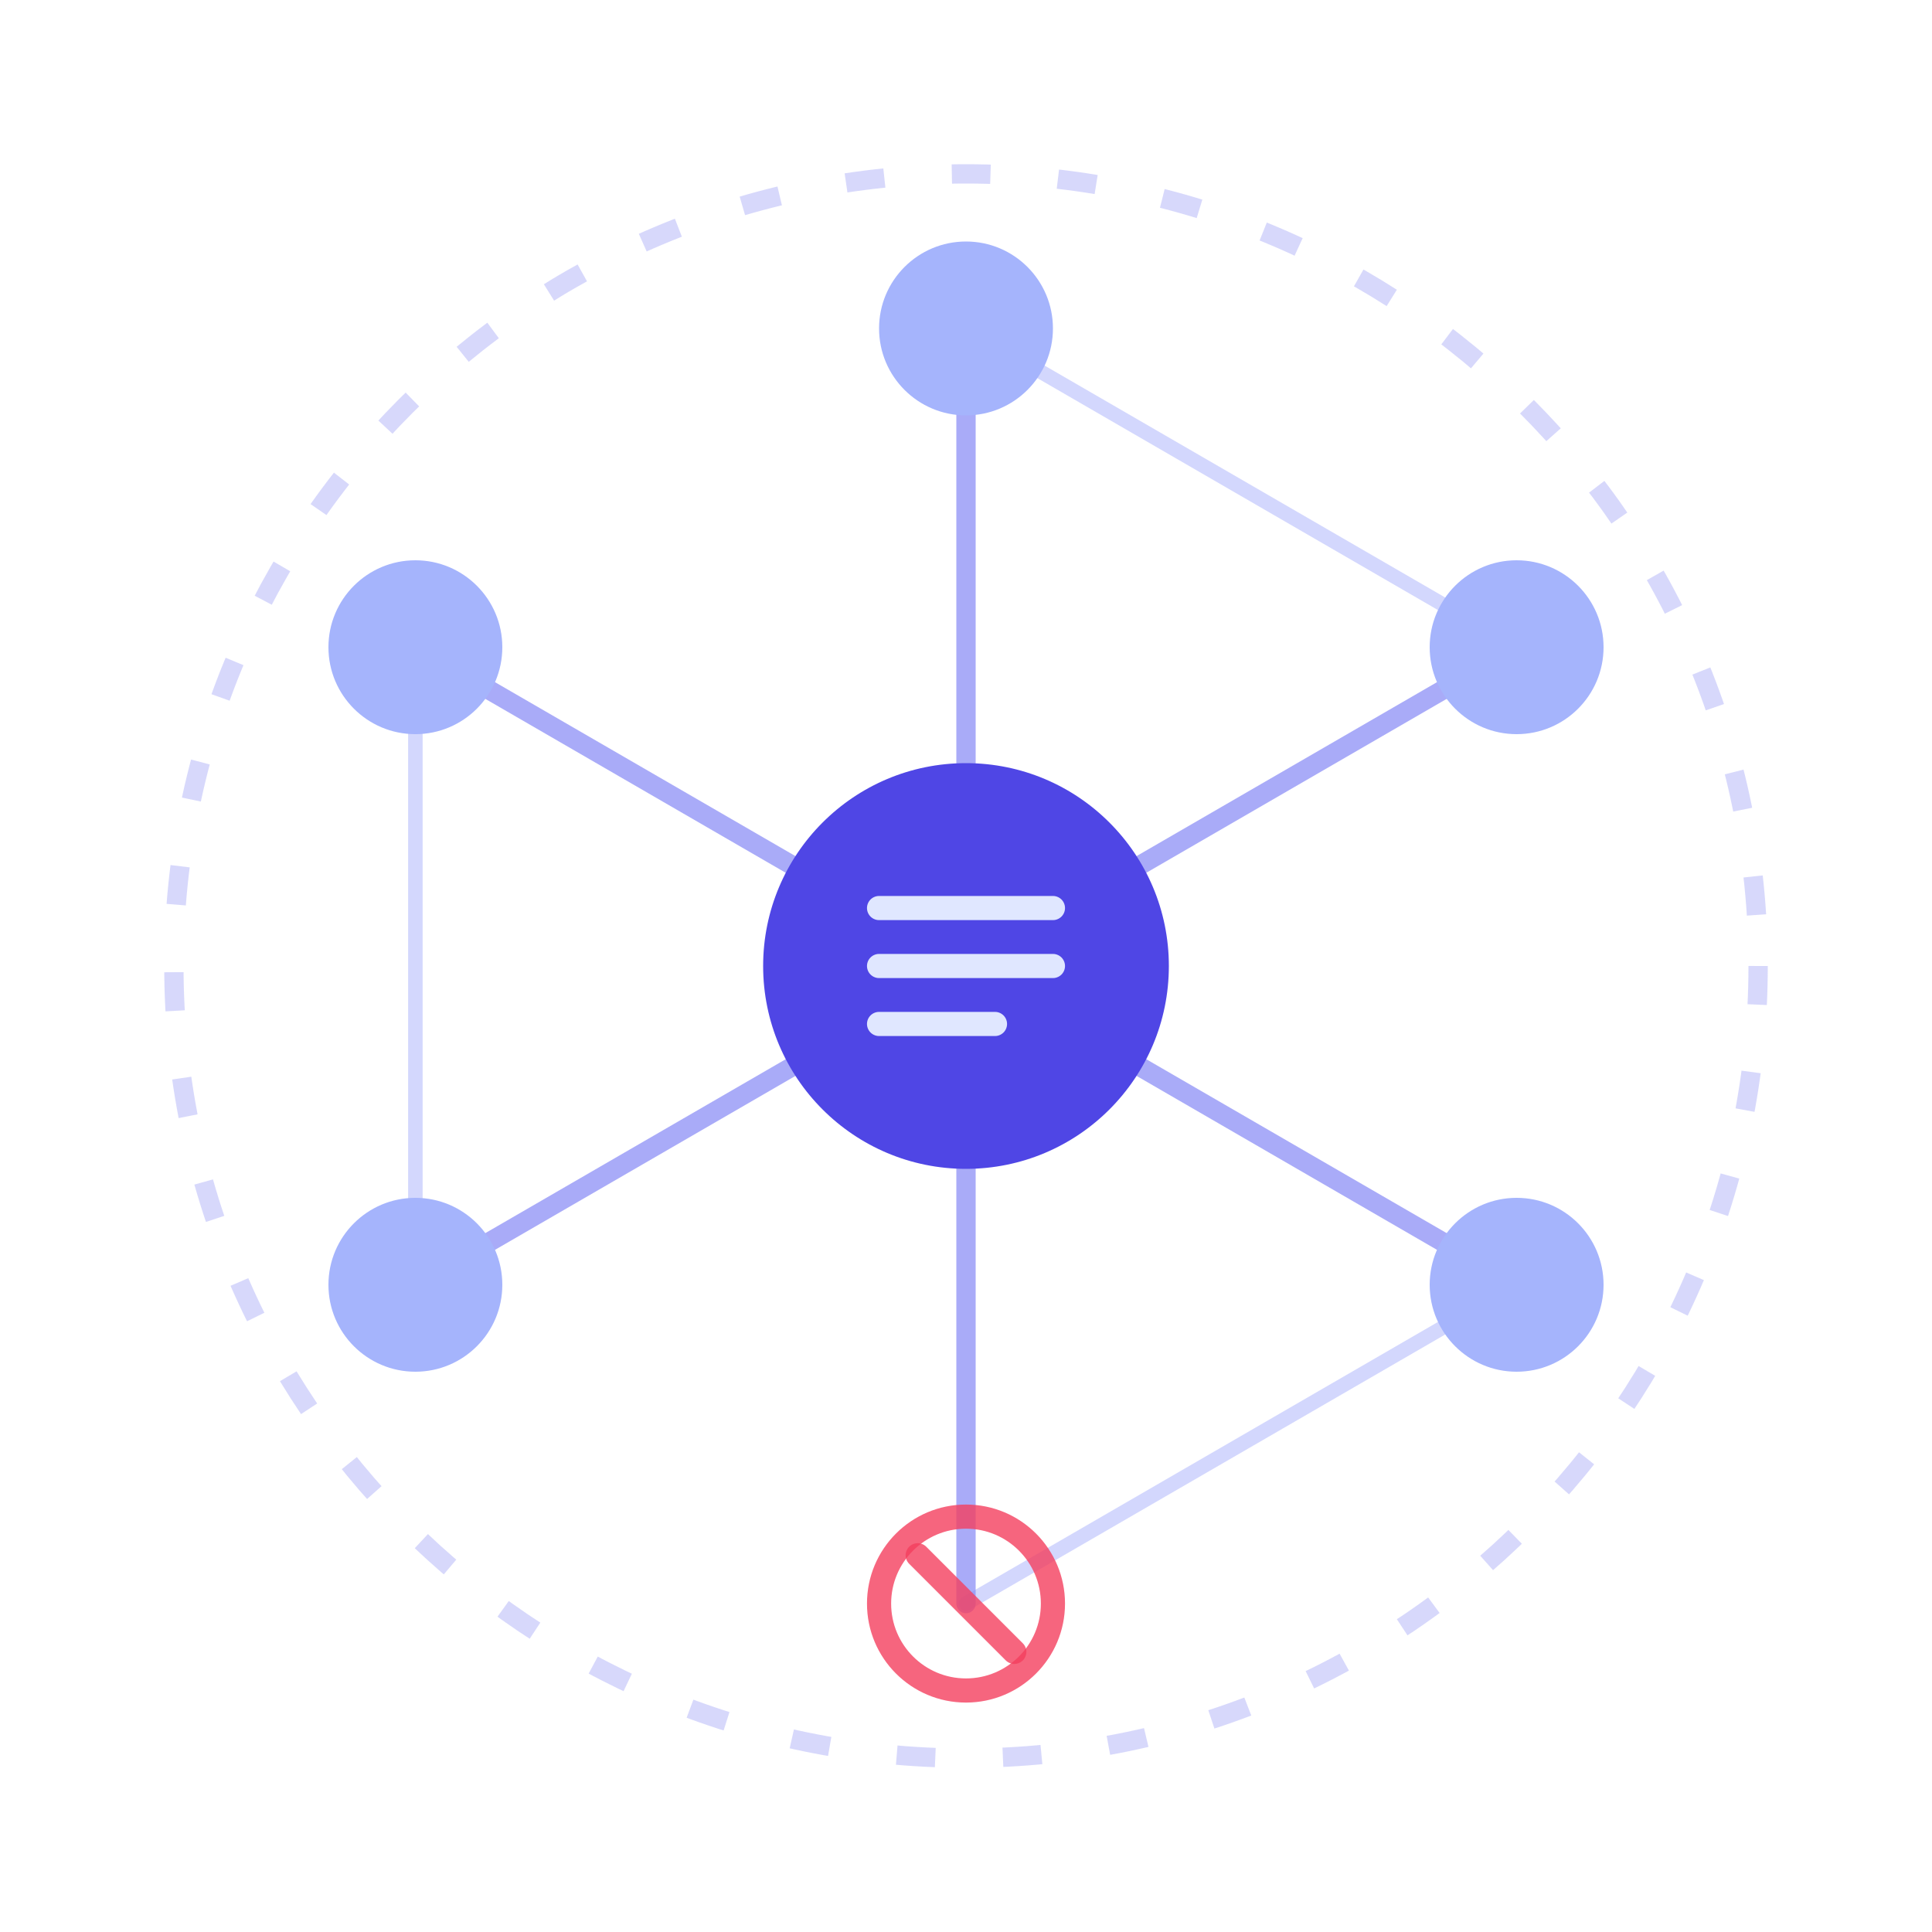
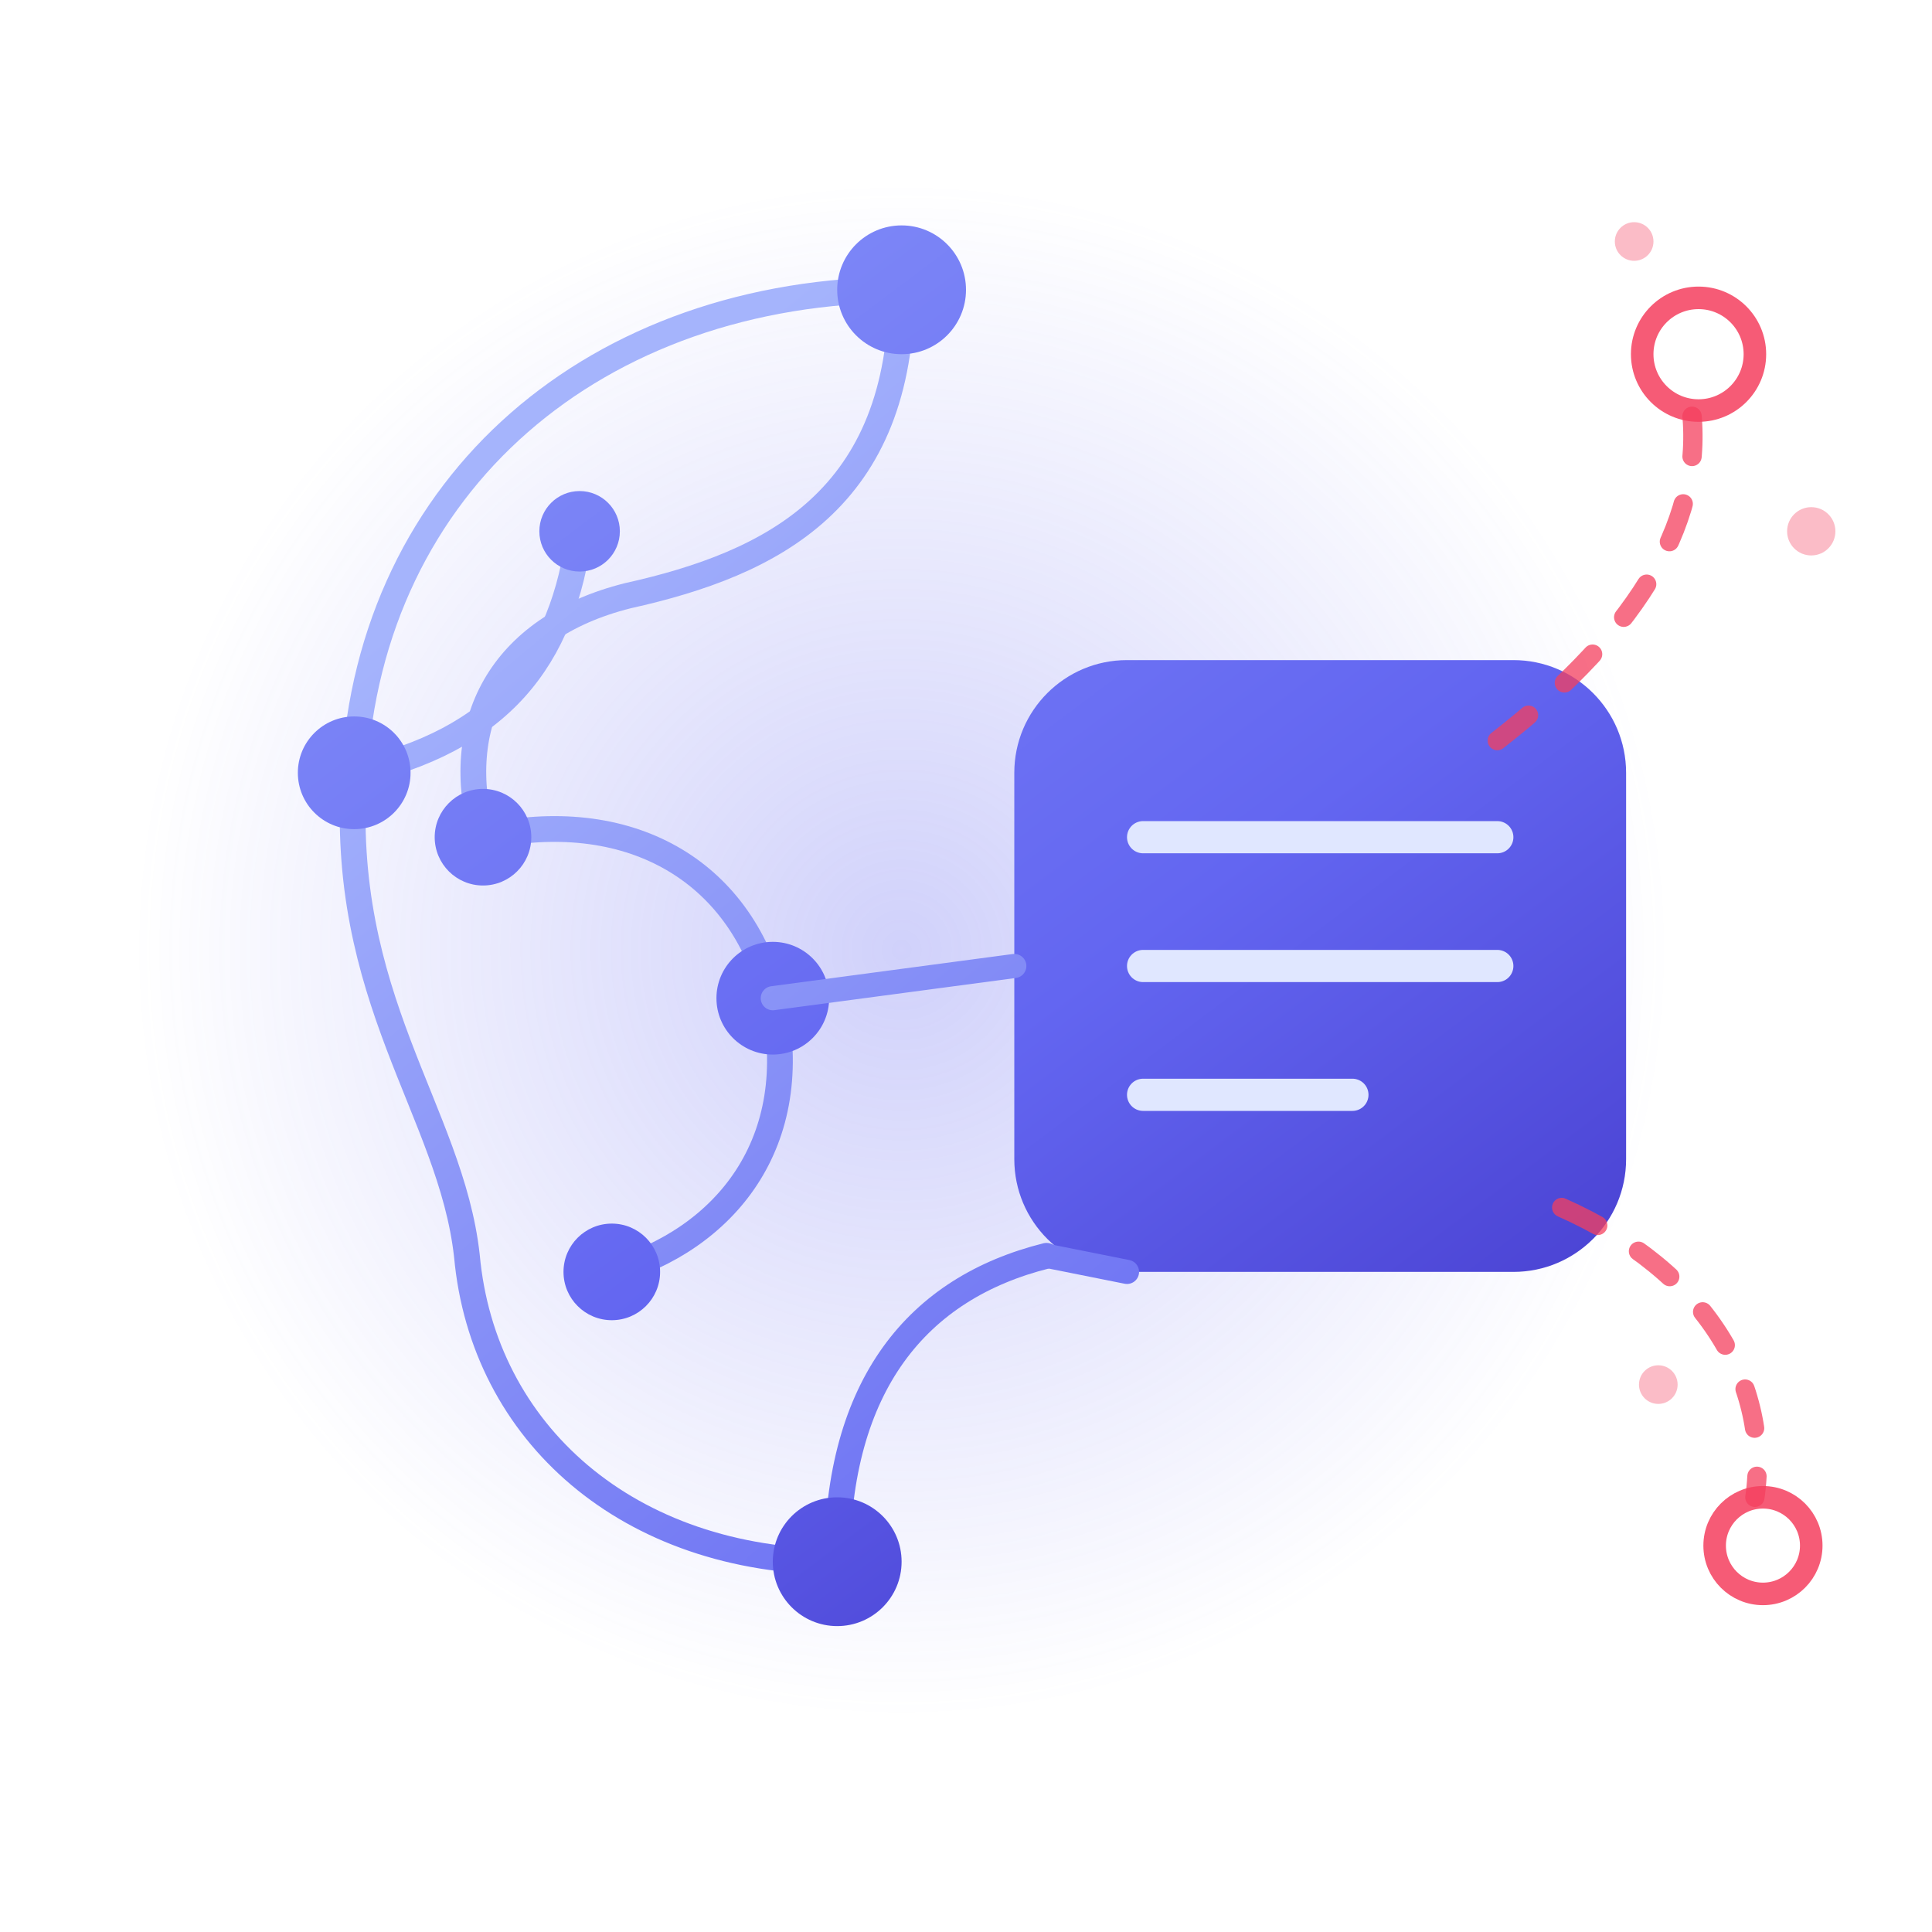
- <svg xmlns="http://www.w3.org/2000/svg" width="200" height="200" viewBox="0 0 200 200" fill="none" role="img" aria-label="braintool logo">
-   <circle cx="100" cy="100" r="82" stroke="#6366f1" stroke-opacity="0.25" stroke-width="2" stroke-dasharray="4 7" />
-   <g stroke="#6366f1" stroke-opacity="0.55" stroke-width="2" stroke-linecap="round">
-     <line x1="100" y1="100" x2="100" y2="34" />
-     <line x1="100" y1="100" x2="157" y2="67" />
-     <line x1="100" y1="100" x2="157" y2="133" />
-     <line x1="100" y1="100" x2="100" y2="166" />
-     <line x1="100" y1="100" x2="43" y2="133" />
-     <line x1="100" y1="100" x2="43" y2="67" />
+ <svg xmlns="http://www.w3.org/2000/svg" width="240" height="240" viewBox="0 0 240 240" fill="none" role="img" aria-label="braintool">
+   <defs>
+     <linearGradient id="core" x1="60" y1="40" x2="180" y2="200" gradientUnits="userSpaceOnUse">
+       <stop offset="0" stop-color="#818cf8" />
+       <stop offset="0.55" stop-color="#6366f1" />
+       <stop offset="1" stop-color="#4338ca" />
+     </linearGradient>
+     <linearGradient id="edge" x1="70" y1="60" x2="170" y2="180" gradientUnits="userSpaceOnUse">
+       <stop offset="0" stop-color="#a5b4fc" />
+       <stop offset="1" stop-color="#6366f1" />
+     </linearGradient>
+     <radialGradient id="glow" cx="0.5" cy="0.5" r="0.5">
+       <stop offset="0" stop-color="#6366f1" stop-opacity="0.30" />
+       <stop offset="1" stop-color="#6366f1" stop-opacity="0" />
+     </radialGradient>
+   </defs>
+   <circle cx="112" cy="118" r="96" fill="url(#glow)" />
+   <g stroke="url(#edge)" stroke-width="3.2" stroke-linecap="round" fill="none">
+     <path d="M112 36 C 74 36, 46 60, 44 96 C 42 124, 56 138, 58 156 C 60 178, 78 194, 104 194" />
+     <path d="M112 36 C 112 62, 96 70, 78 74 C 62 78, 56 90, 60 104" />
+     <path d="M60 104 C 78 100, 92 108, 96 124 C 100 142, 90 154, 76 158" />
+     <path d="M104 194 C 104 172, 114 160, 130 156" />
+     <path d="M44 96 C 62 92, 70 82, 72 66" />
  </g>
-   <g stroke="#818cf8" stroke-opacity="0.35" stroke-width="1.5" stroke-linecap="round">
-     <line x1="100" y1="34" x2="157" y2="67" />
-     <line x1="157" y1="133" x2="100" y2="166" />
-     <line x1="43" y1="133" x2="43" y2="67" />
+   <g fill="url(#core)">
+     <circle cx="112" cy="36" r="8" />
+     <circle cx="44" cy="96" r="7" />
+     <circle cx="60" cy="104" r="6" />
+     <circle cx="96" cy="124" r="7" />
+     <circle cx="76" cy="158" r="6" />
+     <circle cx="104" cy="194" r="8" />
+     <circle cx="72" cy="66" r="5" />
  </g>
-   <g fill="#a5b4fc">
-     <circle cx="100" cy="34" r="9" />
-     <circle cx="157" cy="67" r="9" />
-     <circle cx="157" cy="133" r="9" />
-     <circle cx="43" cy="133" r="9" />
-     <circle cx="43" cy="67" r="9" />
+   <rect x="126" y="82" width="76" height="76" rx="14" fill="url(#core)" />
+   <g stroke="#e0e7ff" stroke-width="4" stroke-linecap="round">
+     <line x1="142" y1="104" x2="186" y2="104" />
+     <line x1="142" y1="120" x2="186" y2="120" />
+     <line x1="142" y1="136" x2="168" y2="136" />
  </g>
-   <circle cx="100" cy="166" r="9" fill="none" stroke="#f43f5e" stroke-width="2.5" stroke-opacity="0.8" />
-   <line x1="95" y1="161" x2="105" y2="171" stroke="#f43f5e" stroke-width="2.5" stroke-opacity="0.8" stroke-linecap="round" />
-   <circle cx="100" cy="100" r="21" fill="#4f46e5" />
-   <g stroke="#e0e7ff" stroke-width="2.5" stroke-linecap="round">
-     <line x1="91" y1="94" x2="109" y2="94" />
-     <line x1="91" y1="100" x2="109" y2="100" />
-     <line x1="91" y1="106" x2="103" y2="106" />
+   <g stroke="url(#edge)" stroke-width="3" stroke-linecap="round">
+     <line x1="96" y1="124" x2="126" y2="120" />
+     <line x1="130" y1="156" x2="140" y2="158" />
+   </g>
+   <g stroke="#f43f5e" stroke-opacity="0.75" stroke-width="2.4" stroke-linecap="round" stroke-dasharray="5 6" fill="none">
+     <path d="M186 92 C 204 78, 212 64, 210 50" />
+     <path d="M194 150 C 212 158, 220 172, 218 186" />
+   </g>
+   <g fill="none" stroke="#f43f5e" stroke-opacity="0.85" stroke-width="2.8">
+     <circle cx="211" cy="44" r="7" />
+     <circle cx="219" cy="192" r="6" />
+   </g>
+   <g fill="#f43f5e" fill-opacity="0.35">
+     <circle cx="225" cy="66" r="3" />
+     <circle cx="203" cy="30" r="2.4" />
+     <circle cx="206" cy="172" r="2.4" />
  </g>
</svg>
